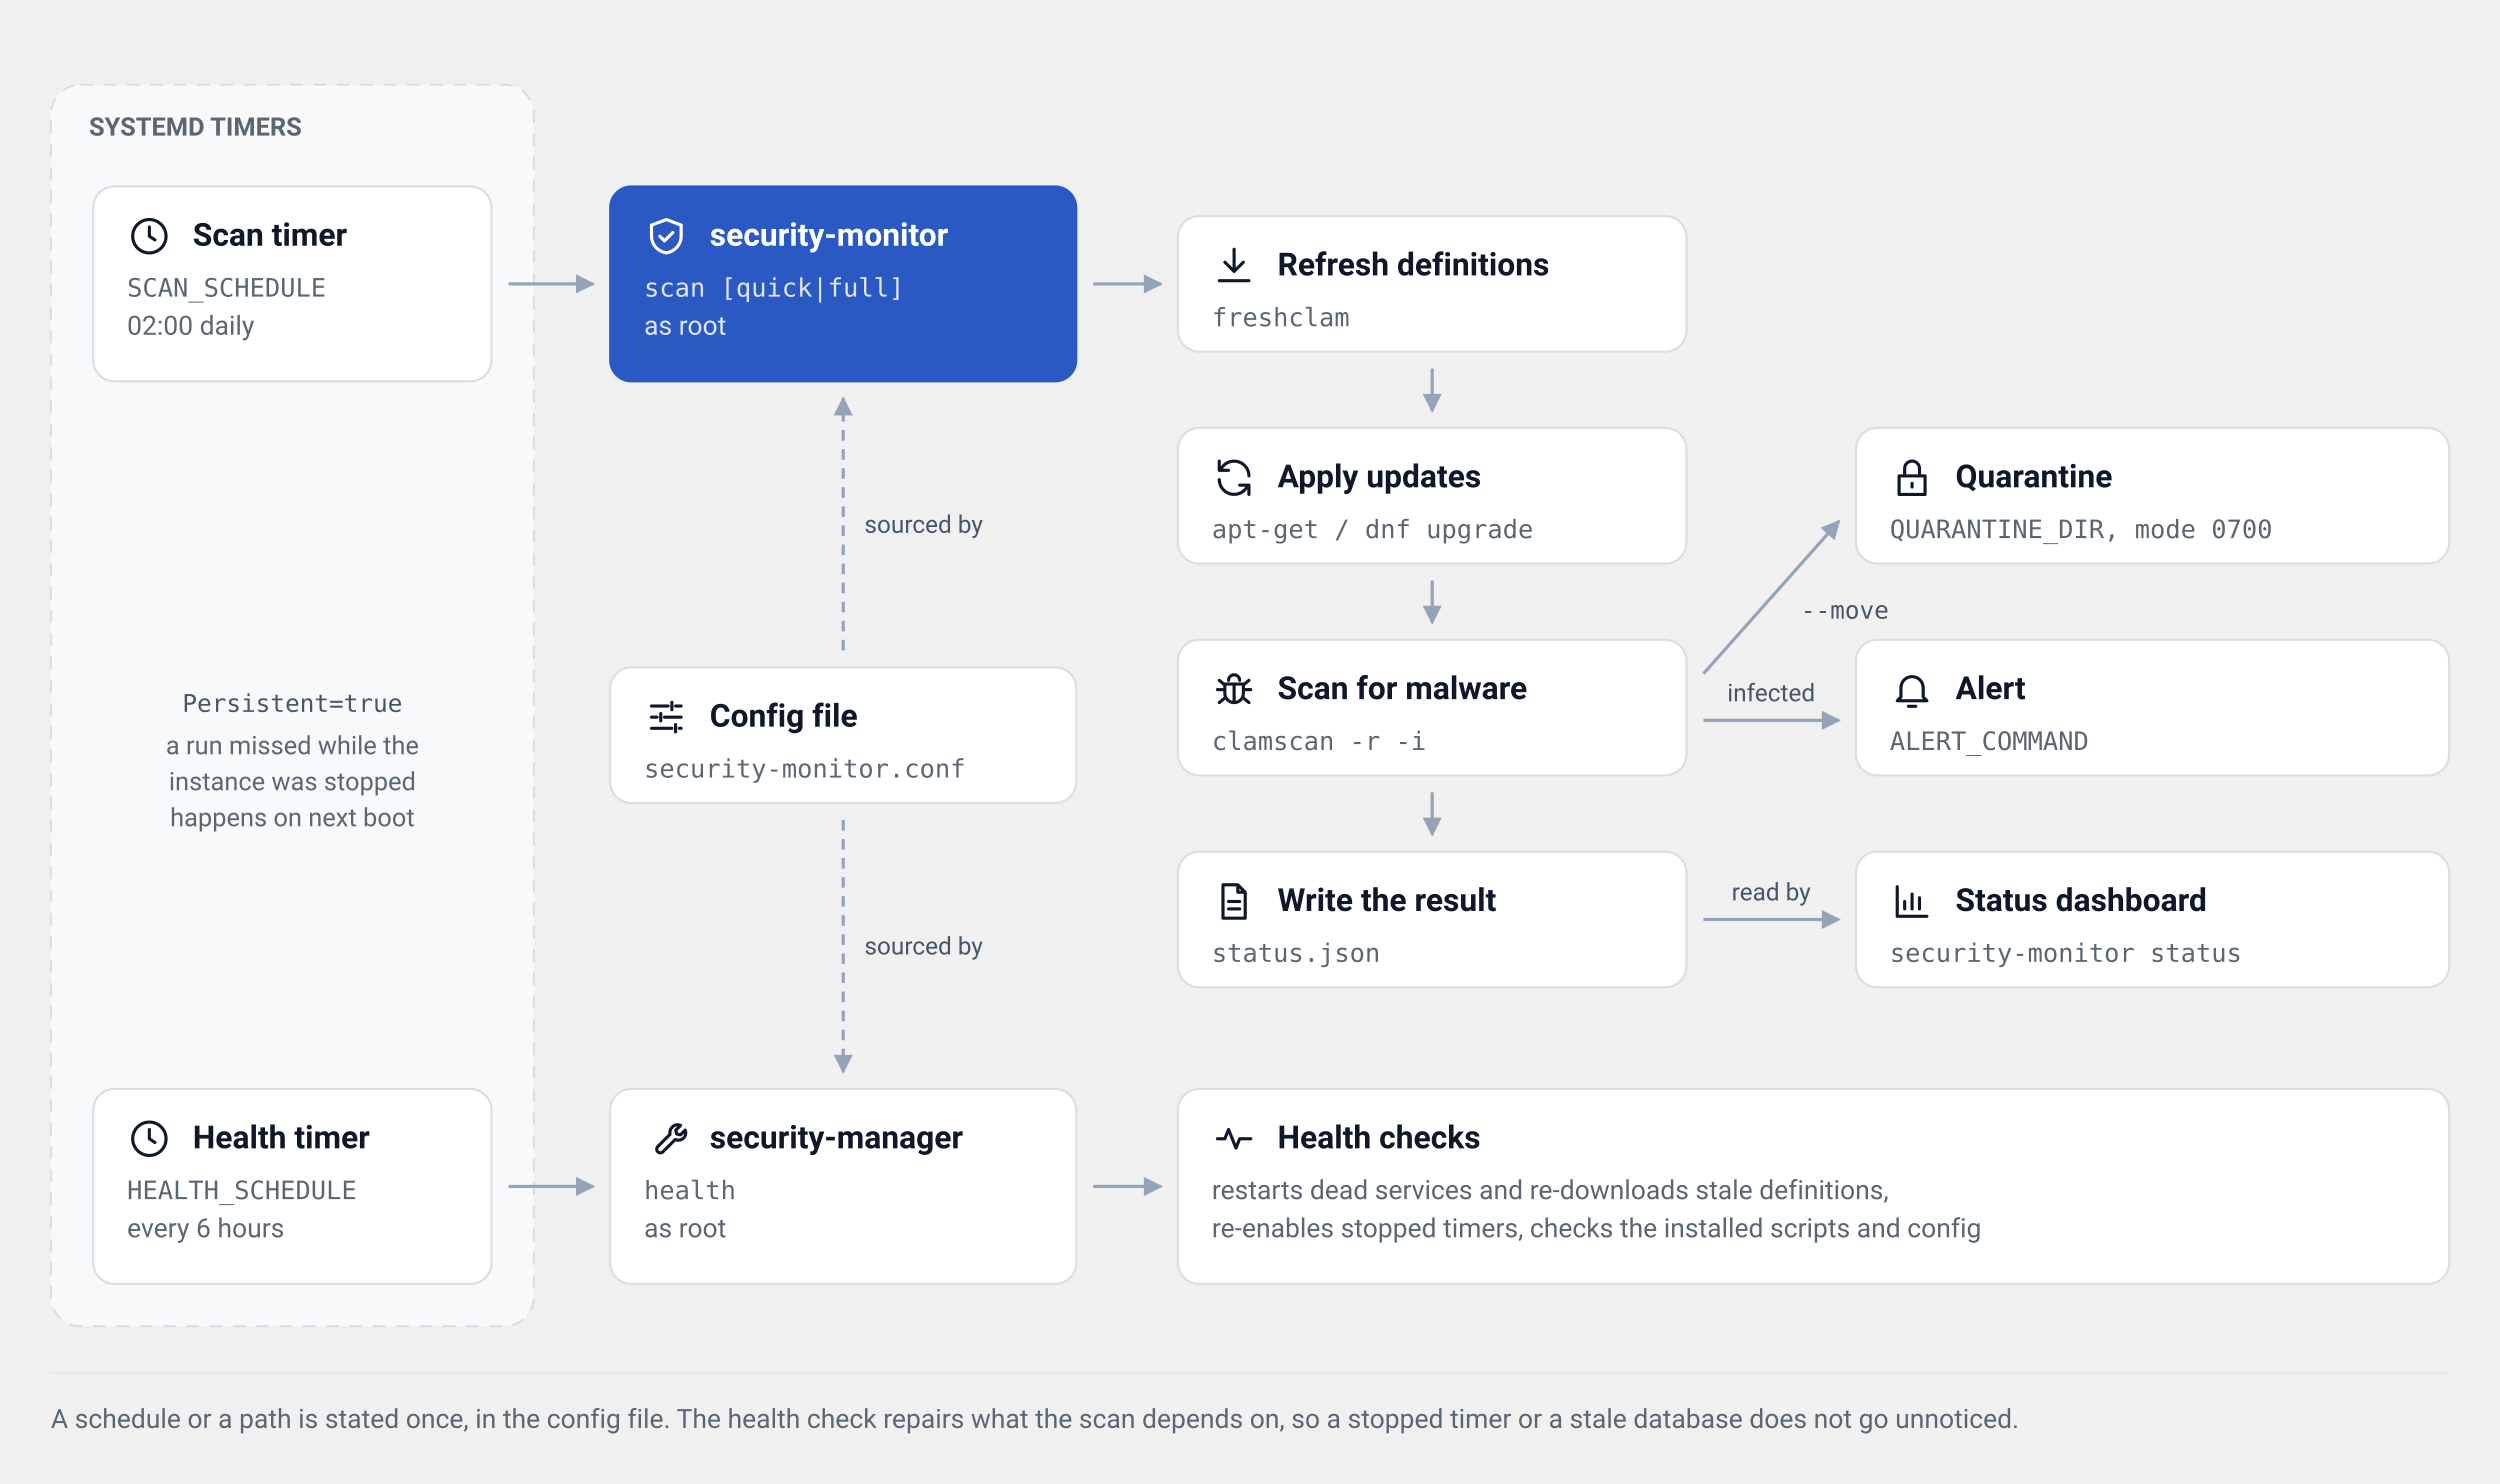
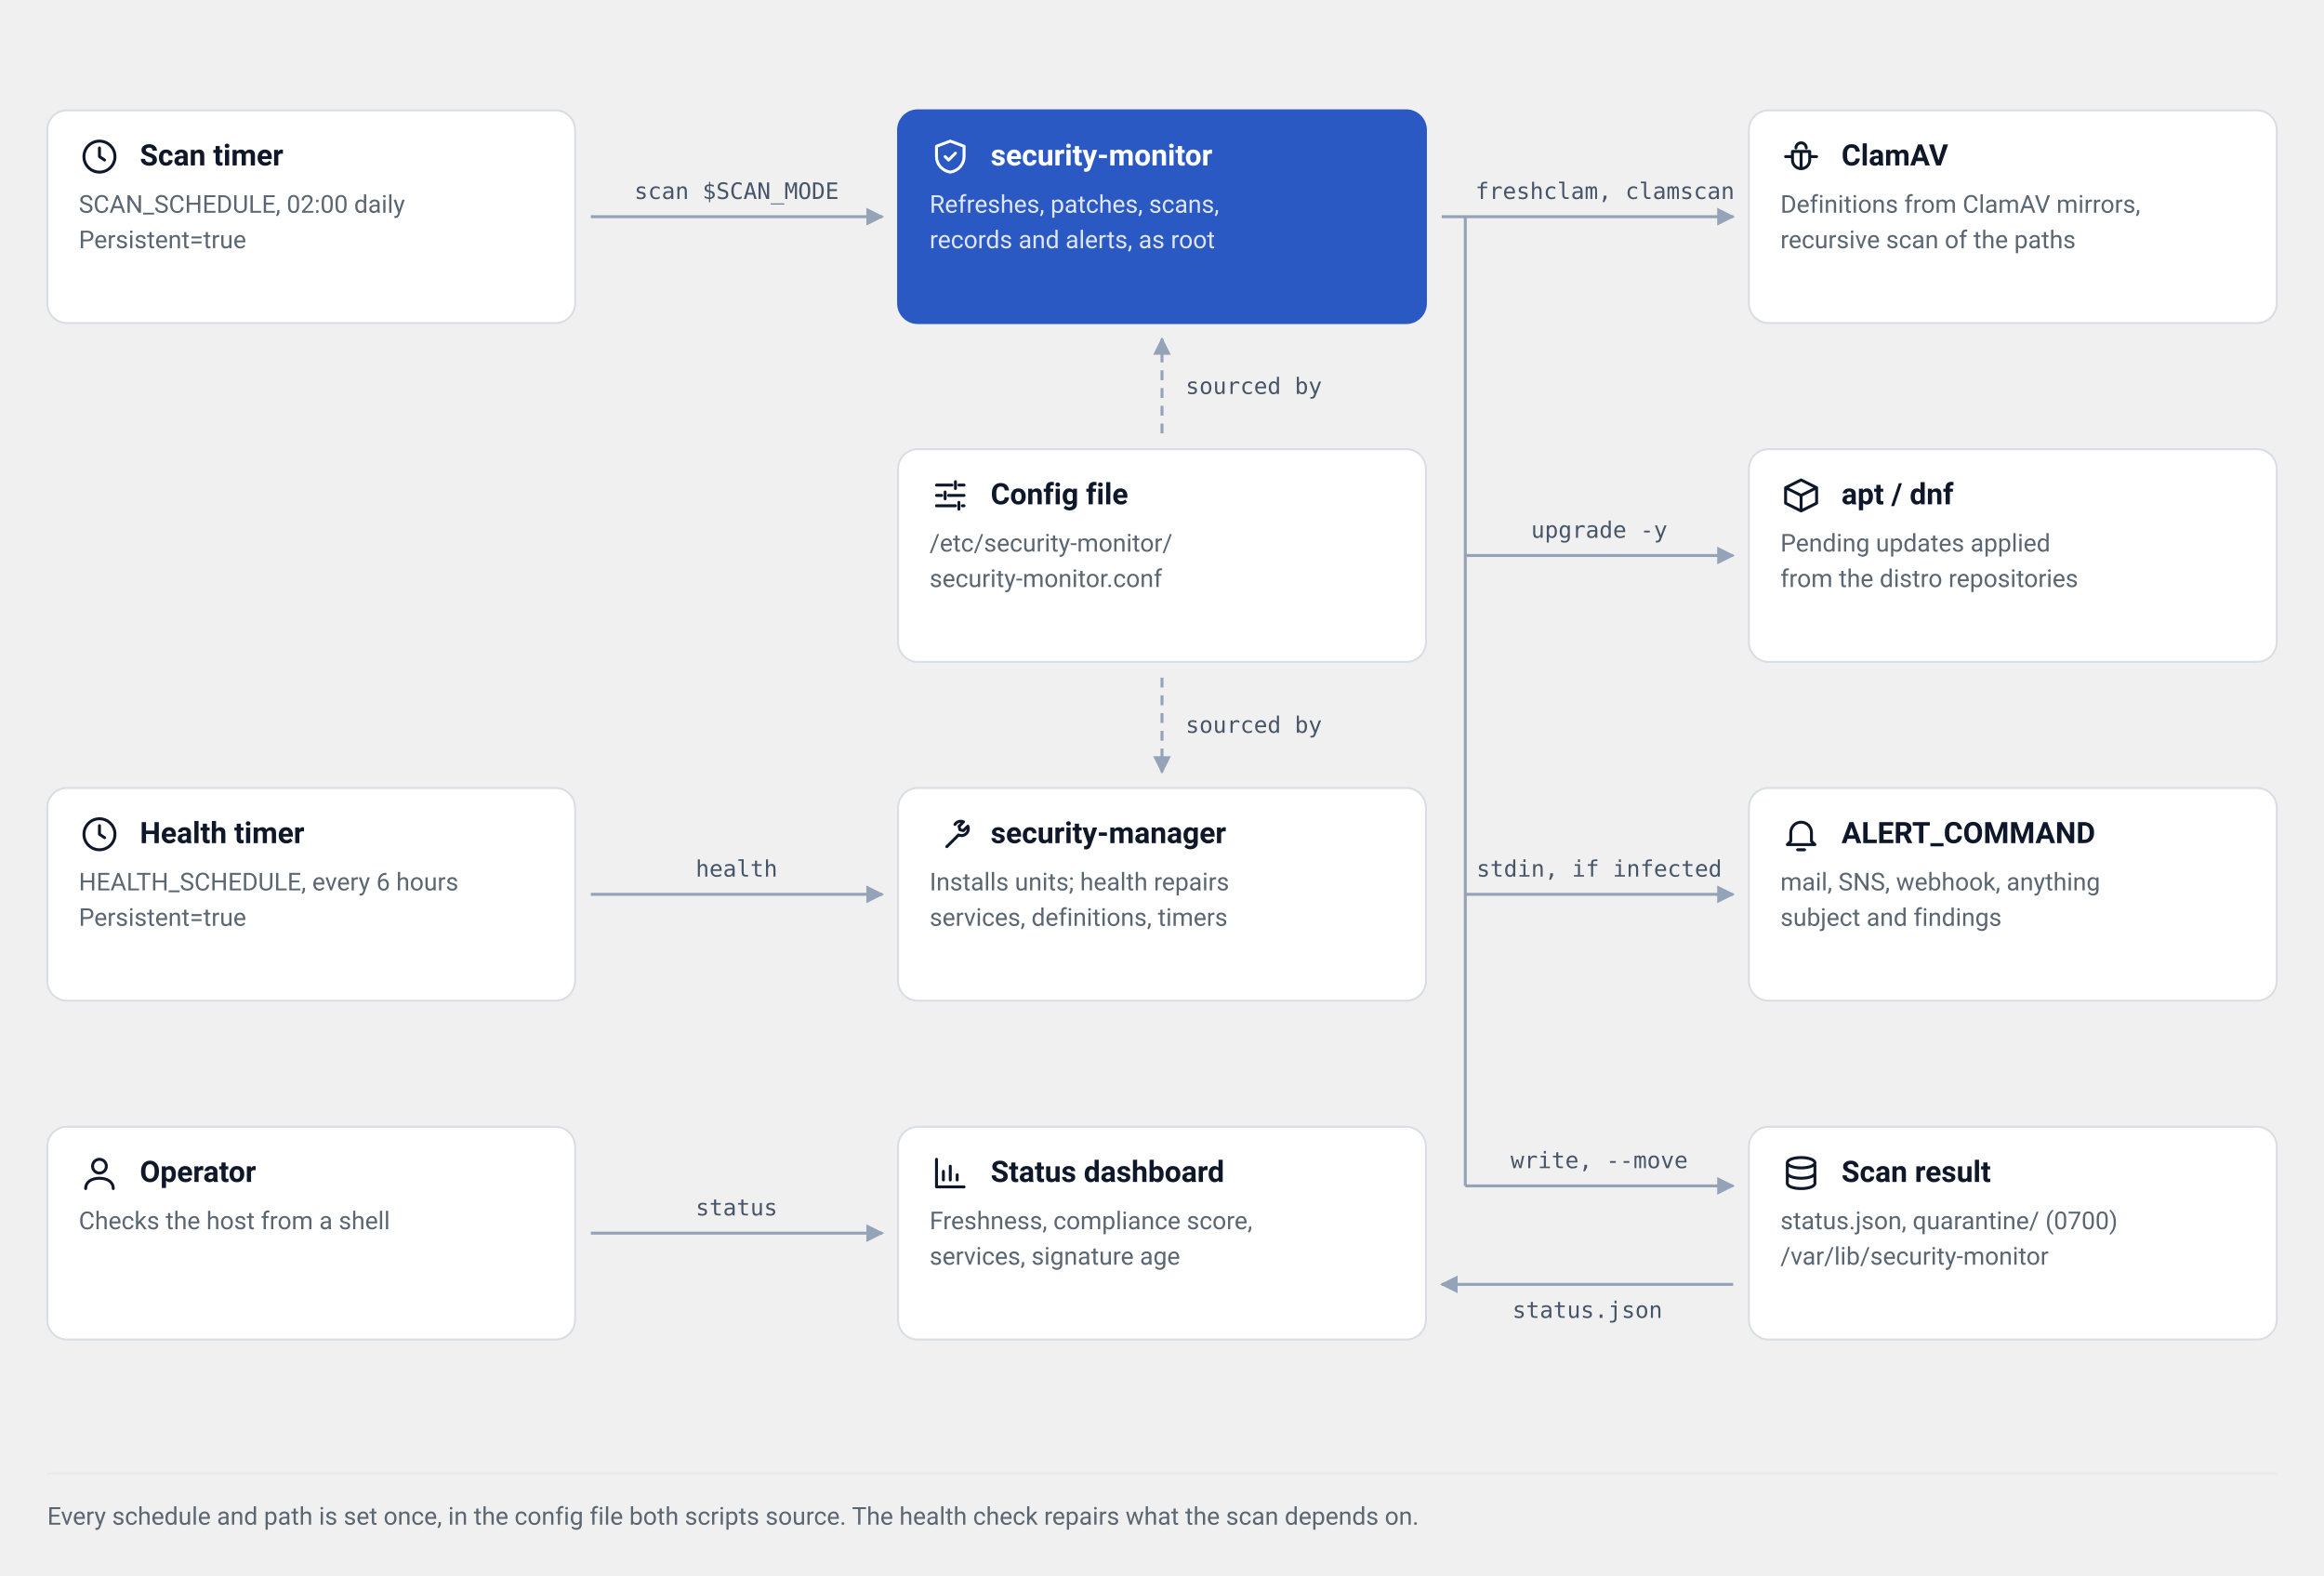
- <svg xmlns="http://www.w3.org/2000/svg" viewBox="0 0 1180 700" width="1180" height="700" role="img" aria-label="The scan timer runs security-monitor, which refreshes definitions, applies updates, scans with clamscan and writes status.json; infected files are quarantined and alerted on, and the status dashboard reads the result. The health timer runs security-manager, which repairs services, definitions and timers. Both scripts source one config file.">
+ <svg xmlns="http://www.w3.org/2000/svg" viewBox="0 0 1180 800" width="1180" height="800" role="img" aria-label="The scan timer runs security-monitor, which refreshes definitions and scans with ClamAV, applies package updates with apt or dnf, writes status.json and quarantines infected files, and pipes findings to ALERT_COMMAND; the status dashboard reads status.json. The health timer runs security-manager, which repairs services, definitions and timers. Both scripts source one config file.">
  <defs>
    <marker id="a" viewBox="0 0 10 10" refX="9" refY="5" markerWidth="6" markerHeight="6" orient="auto-start-reverse">
      <path d="M0 0 10 5 0 10z" fill="#94a3b8" />
    </marker>
+     <marker id="b" viewBox="0 0 10 10" refX="1" refY="5" markerWidth="6" markerHeight="6" orient="auto">
+       <path d="M10 0 0 5 10 10z" fill="#94a3b8" />
+     </marker>
  </defs>
-   <rect x="24" y="40" width="228" height="586" rx="14" fill="#f7f9fb" stroke="#d8dee4" stroke-width="1" stroke-dasharray="6 5" />
-   <text x="42.0" y="64.0" font-family="system-ui,-apple-system,'Segoe UI',Roboto,Helvetica,Arial,sans-serif" font-size="12" fill="#5b6673" text-anchor="start" font-weight="600">SYSTEMD TIMERS</text>
-   <rect x="44" y="88" width="188" height="92" rx="10" fill="#ffffff" stroke="#d8dee4" stroke-width="1" />
-   <g transform="translate(60.0,101.0) scale(0.875)" fill="none" stroke="#0f172a" stroke-width="1.7" stroke-linecap="round" stroke-linejoin="round">
+   <rect x="24" y="56" width="268" height="108" rx="10" fill="#ffffff" stroke="#d8dee4" stroke-width="1" />
+   <g transform="translate(40.0,69.0) scale(0.875)" fill="none" stroke="#0f172a" stroke-width="1.7" stroke-linecap="round" stroke-linejoin="round">
    <path d="M12 3a9 9 0 1 0 0 18 9 9 0 0 0 0-18z M12 7v5l3 2" />
  </g>
-   <text x="91.0" y="116.0" font-family="system-ui,-apple-system,'Segoe UI',Roboto,Helvetica,Arial,sans-serif" font-size="15" fill="#0f172a" text-anchor="start" font-weight="600">Scan timer</text>
-   <text x="60.0" y="140.0" font-family="ui-monospace,SFMono-Regular,'SF Mono',Menlo,Consolas,monospace" font-size="12" fill="#5b6673" text-anchor="start">SCAN_SCHEDULE</text>
-   <text x="60.0" y="158.0" font-family="system-ui,-apple-system,'Segoe UI',Roboto,Helvetica,Arial,sans-serif" font-size="12.5" fill="#5b6673" text-anchor="start">02:00 daily</text>
-   <rect x="44" y="514" width="188" height="92" rx="10" fill="#ffffff" stroke="#d8dee4" stroke-width="1" />
-   <g transform="translate(60.0,527.0) scale(0.875)" fill="none" stroke="#0f172a" stroke-width="1.7" stroke-linecap="round" stroke-linejoin="round">
+   <text x="71.0" y="84.0" font-family="system-ui,-apple-system,'Segoe UI',Roboto,Helvetica,Arial,sans-serif" font-size="15" fill="#0f172a" text-anchor="start" font-weight="600">Scan timer</text>
+   <text x="40.0" y="108.0" font-family="system-ui,-apple-system,'Segoe UI',Roboto,Helvetica,Arial,sans-serif" font-size="12.5" fill="#5b6673" text-anchor="start">SCAN_SCHEDULE, 02:00 daily</text>
+   <text x="40.0" y="126.0" font-family="system-ui,-apple-system,'Segoe UI',Roboto,Helvetica,Arial,sans-serif" font-size="12.5" fill="#5b6673" text-anchor="start">Persistent=true</text>
+   <rect x="24" y="400" width="268" height="108" rx="10" fill="#ffffff" stroke="#d8dee4" stroke-width="1" />
+   <g transform="translate(40.0,413.0) scale(0.875)" fill="none" stroke="#0f172a" stroke-width="1.7" stroke-linecap="round" stroke-linejoin="round">
    <path d="M12 3a9 9 0 1 0 0 18 9 9 0 0 0 0-18z M12 7v5l3 2" />
  </g>
-   <text x="91.0" y="542.0" font-family="system-ui,-apple-system,'Segoe UI',Roboto,Helvetica,Arial,sans-serif" font-size="15" fill="#0f172a" text-anchor="start" font-weight="600">Health timer</text>
-   <text x="60.0" y="566.0" font-family="ui-monospace,SFMono-Regular,'SF Mono',Menlo,Consolas,monospace" font-size="12" fill="#5b6673" text-anchor="start">HEALTH_SCHEDULE</text>
-   <text x="60.0" y="584.0" font-family="system-ui,-apple-system,'Segoe UI',Roboto,Helvetica,Arial,sans-serif" font-size="12.5" fill="#5b6673" text-anchor="start">every 6 hours</text>
-   <text x="138.0" y="336.0" font-family="ui-monospace,SFMono-Regular,'SF Mono',Menlo,Consolas,monospace" font-size="11.5" fill="#475569" text-anchor="middle">Persistent=true</text>
-   <text x="138.0" y="356.0" font-family="system-ui,-apple-system,'Segoe UI',Roboto,Helvetica,Arial,sans-serif" font-size="12" fill="#5b6673" text-anchor="middle">a run missed while the</text>
-   <text x="138.0" y="373.0" font-family="system-ui,-apple-system,'Segoe UI',Roboto,Helvetica,Arial,sans-serif" font-size="12" fill="#5b6673" text-anchor="middle">instance was stopped</text>
-   <text x="138.0" y="390.0" font-family="system-ui,-apple-system,'Segoe UI',Roboto,Helvetica,Arial,sans-serif" font-size="12" fill="#5b6673" text-anchor="middle">happens on next boot</text>
-   <rect x="288" y="88" width="220" height="92" rx="10" fill="#2b59c3" stroke="#2b59c3" stroke-width="1" />
-   <g transform="translate(304.0,101.0) scale(0.875)" fill="none" stroke="#ffffff" stroke-width="1.7" stroke-linecap="round" stroke-linejoin="round">
-     <path d="M12 3l8 3v6c0 4.5-3.4 8.3-8 9-4.6-.7-8-4.5-8-9V6z M8.5 12l2.5 2.5 4.5-4.5" />
+   <text x="71.0" y="428.0" font-family="system-ui,-apple-system,'Segoe UI',Roboto,Helvetica,Arial,sans-serif" font-size="15" fill="#0f172a" text-anchor="start" font-weight="600">Health timer</text>
+   <text x="40.0" y="452.0" font-family="system-ui,-apple-system,'Segoe UI',Roboto,Helvetica,Arial,sans-serif" font-size="12.5" fill="#5b6673" text-anchor="start">HEALTH_SCHEDULE, every 6 hours</text>
+   <text x="40.0" y="470.0" font-family="system-ui,-apple-system,'Segoe UI',Roboto,Helvetica,Arial,sans-serif" font-size="12.5" fill="#5b6673" text-anchor="start">Persistent=true</text>
+   <rect x="24" y="572" width="268" height="108" rx="10" fill="#ffffff" stroke="#d8dee4" stroke-width="1" />
+   <g transform="translate(40.0,585.0) scale(0.875)" fill="none" stroke="#0f172a" stroke-width="1.7" stroke-linecap="round" stroke-linejoin="round">
+     <path d="M12 12a4 4 0 1 0 0-8 4 4 0 0 0 0 8z M4 21c0-4 3.6-6 8-6s8 2 8 6" />
  </g>
-   <text x="335.0" y="116.0" font-family="system-ui,-apple-system,'Segoe UI',Roboto,Helvetica,Arial,sans-serif" font-size="15" fill="#ffffff" text-anchor="start" font-weight="600">security-monitor</text>
-   <text x="304.0" y="140.0" font-family="ui-monospace,SFMono-Regular,'SF Mono',Menlo,Consolas,monospace" font-size="12" fill="#ffffff" text-anchor="start" opacity="0.85">scan [quick|full]</text>
-   <text x="304.0" y="158.0" font-family="system-ui,-apple-system,'Segoe UI',Roboto,Helvetica,Arial,sans-serif" font-size="12.5" fill="#ffffff" text-anchor="start" opacity="0.85">as root</text>
-   <rect x="288" y="315" width="220" height="64" rx="10" fill="#ffffff" stroke="#d8dee4" stroke-width="1" />
-   <g transform="translate(304.0,328.0) scale(0.875)" fill="none" stroke="#0f172a" stroke-width="1.7" stroke-linecap="round" stroke-linejoin="round">
-     <path d="M4 6h9 M17 6h3 M15 4v4 M4 12h3 M11 12h9 M9 10v4 M4 18h11 M19 18h1 M17 16v4" />
+   <text x="71.0" y="600.0" font-family="system-ui,-apple-system,'Segoe UI',Roboto,Helvetica,Arial,sans-serif" font-size="15" fill="#0f172a" text-anchor="start" font-weight="600">Operator</text>
+   <text x="40.0" y="624.0" font-family="system-ui,-apple-system,'Segoe UI',Roboto,Helvetica,Arial,sans-serif" font-size="12.5" fill="#5b6673" text-anchor="start">Checks the host from a shell</text>
+   <rect x="456" y="56" width="268" height="108" rx="10" fill="#2b59c3" stroke="#2b59c3" stroke-width="1" />
+   <g transform="translate(472.0,69.0) scale(0.875)" fill="none" stroke="#ffffff" stroke-width="1.7" stroke-linecap="round" stroke-linejoin="round">
+     <path d="M12 3 4 6v6c0 4.5 3.4 8.3 8 9 4.6-.7 8-4.5 8-9V6z M9 12l2 2 4-4" />
  </g>
-   <text x="335.0" y="343.0" font-family="system-ui,-apple-system,'Segoe UI',Roboto,Helvetica,Arial,sans-serif" font-size="15" fill="#0f172a" text-anchor="start" font-weight="600">Config file</text>
-   <text x="304.0" y="367.0" font-family="ui-monospace,SFMono-Regular,'SF Mono',Menlo,Consolas,monospace" font-size="12" fill="#5b6673" text-anchor="start">security-monitor.conf</text>
-   <rect x="288" y="514" width="220" height="92" rx="10" fill="#ffffff" stroke="#d8dee4" stroke-width="1" />
-   <g transform="translate(304.0,527.0) scale(0.875)" fill="none" stroke="#0f172a" stroke-width="1.7" stroke-linecap="round" stroke-linejoin="round">
-     <path d="M14.7 6.3a4 4 0 0 1 5-1.5l-2.6 2.6.5 2 2 .5 2.6-2.6a4 4 0 0 1-5.4 5.1L10 19.2a2 2 0 0 1-2.8-2.8l6.8-6.8a4 4 0 0 1 .7-3.3z" />
+   <text x="503.0" y="84.0" font-family="system-ui,-apple-system,'Segoe UI',Roboto,Helvetica,Arial,sans-serif" font-size="15" fill="#ffffff" text-anchor="start" font-weight="600">security-monitor</text>
+   <text x="472.0" y="108.0" font-family="system-ui,-apple-system,'Segoe UI',Roboto,Helvetica,Arial,sans-serif" font-size="12.5" fill="#ffffff" text-anchor="start" opacity="0.85">Refreshes, patches, scans,</text>
+   <text x="472.0" y="126.0" font-family="system-ui,-apple-system,'Segoe UI',Roboto,Helvetica,Arial,sans-serif" font-size="12.5" fill="#ffffff" text-anchor="start" opacity="0.85">records and alerts, as root</text>
+   <rect x="456" y="228" width="268" height="108" rx="10" fill="#ffffff" stroke="#d8dee4" stroke-width="1" />
+   <g transform="translate(472.0,241.0) scale(0.875)" fill="none" stroke="#0f172a" stroke-width="1.7" stroke-linecap="round" stroke-linejoin="round">
+     <path d="M4 6h9 M17 6h3 M4 12h3 M11 12h9 M4 18h11 M19 18h1 M15 4v4 M9 10v4 M17 16v4" />
  </g>
-   <text x="335.0" y="542.0" font-family="system-ui,-apple-system,'Segoe UI',Roboto,Helvetica,Arial,sans-serif" font-size="15" fill="#0f172a" text-anchor="start" font-weight="600">security-manager</text>
-   <text x="304.0" y="566.0" font-family="ui-monospace,SFMono-Regular,'SF Mono',Menlo,Consolas,monospace" font-size="12" fill="#5b6673" text-anchor="start">health</text>
-   <text x="304.0" y="584.0" font-family="system-ui,-apple-system,'Segoe UI',Roboto,Helvetica,Arial,sans-serif" font-size="12.5" fill="#5b6673" text-anchor="start">as root</text>
-   <rect x="556" y="102" width="240" height="64" rx="10" fill="#ffffff" stroke="#d8dee4" stroke-width="1" />
-   <g transform="translate(572.0,115.0) scale(0.875)" fill="none" stroke="#0f172a" stroke-width="1.7" stroke-linecap="round" stroke-linejoin="round">
-     <path d="M12 3v12 M7 10l5 5 5-5 M4 20h16" />
+   <text x="503.0" y="256.0" font-family="system-ui,-apple-system,'Segoe UI',Roboto,Helvetica,Arial,sans-serif" font-size="15" fill="#0f172a" text-anchor="start" font-weight="600">Config file</text>
+   <text x="472.0" y="280.0" font-family="system-ui,-apple-system,'Segoe UI',Roboto,Helvetica,Arial,sans-serif" font-size="12.5" fill="#5b6673" text-anchor="start">/etc/security-monitor/</text>
+   <text x="472.0" y="298.0" font-family="system-ui,-apple-system,'Segoe UI',Roboto,Helvetica,Arial,sans-serif" font-size="12.5" fill="#5b6673" text-anchor="start">security-monitor.conf</text>
+   <rect x="456" y="400" width="268" height="108" rx="10" fill="#ffffff" stroke="#d8dee4" stroke-width="1" />
+   <g transform="translate(472.0,413.0) scale(0.875)" fill="none" stroke="#0f172a" stroke-width="1.7" stroke-linecap="round" stroke-linejoin="round">
+     <path d="M14.7 6.3a4 4 0 0 1 5-1.5l-2.6 2.6.5 2 2 .5 2.6-2.6a4 4 0 0 1-5.4 5.1L10 19.2" />
  </g>
-   <text x="603.0" y="130.0" font-family="system-ui,-apple-system,'Segoe UI',Roboto,Helvetica,Arial,sans-serif" font-size="15" fill="#0f172a" text-anchor="start" font-weight="600">Refresh definitions</text>
-   <text x="572.0" y="154.0" font-family="ui-monospace,SFMono-Regular,'SF Mono',Menlo,Consolas,monospace" font-size="12" fill="#5b6673" text-anchor="start">freshclam</text>
-   <rect x="556" y="202" width="240" height="64" rx="10" fill="#ffffff" stroke="#d8dee4" stroke-width="1" />
-   <g transform="translate(572.0,215.0) scale(0.875)" fill="none" stroke="#0f172a" stroke-width="1.7" stroke-linecap="round" stroke-linejoin="round">
-     <path d="M20 11a8 8 0 0 0-14.3-4.9L4 8 M4 3v5h5 M4 13a8 8 0 0 0 14.3 4.9L20 16 M20 21v-5h-5" />
+   <text x="503.0" y="428.0" font-family="system-ui,-apple-system,'Segoe UI',Roboto,Helvetica,Arial,sans-serif" font-size="15" fill="#0f172a" text-anchor="start" font-weight="600">security-manager</text>
+   <text x="472.0" y="452.0" font-family="system-ui,-apple-system,'Segoe UI',Roboto,Helvetica,Arial,sans-serif" font-size="12.5" fill="#5b6673" text-anchor="start">Installs units; health repairs</text>
+   <text x="472.0" y="470.0" font-family="system-ui,-apple-system,'Segoe UI',Roboto,Helvetica,Arial,sans-serif" font-size="12.5" fill="#5b6673" text-anchor="start">services, definitions, timers</text>
+   <rect x="456" y="572" width="268" height="108" rx="10" fill="#ffffff" stroke="#d8dee4" stroke-width="1" />
+   <g transform="translate(472.0,585.0) scale(0.875)" fill="none" stroke="#0f172a" stroke-width="1.7" stroke-linecap="round" stroke-linejoin="round">
+     <path d="M4 20V4 M4 20h16 M8 16v-5 M12 16V8 M16 16v-3" />
  </g>
-   <text x="603.0" y="230.0" font-family="system-ui,-apple-system,'Segoe UI',Roboto,Helvetica,Arial,sans-serif" font-size="15" fill="#0f172a" text-anchor="start" font-weight="600">Apply updates</text>
-   <text x="572.0" y="254.0" font-family="ui-monospace,SFMono-Regular,'SF Mono',Menlo,Consolas,monospace" font-size="12" fill="#5b6673" text-anchor="start">apt-get / dnf upgrade</text>
-   <rect x="556" y="302" width="240" height="64" rx="10" fill="#ffffff" stroke="#d8dee4" stroke-width="1" />
-   <g transform="translate(572.0,315.0) scale(0.875)" fill="none" stroke="#0f172a" stroke-width="1.7" stroke-linecap="round" stroke-linejoin="round">
-     <path d="M9 7a3 3 0 0 1 6 0 M7 9h10v5a5 5 0 0 1-10 0z M12 9v10 M3 12h4 M17 12h4 M4 7l3 2.5 M20 7l-3 2.5 M4 19l3-2.5 M20 19l-3-2.5" />
+   <text x="503.0" y="600.0" font-family="system-ui,-apple-system,'Segoe UI',Roboto,Helvetica,Arial,sans-serif" font-size="15" fill="#0f172a" text-anchor="start" font-weight="600">Status dashboard</text>
+   <text x="472.0" y="624.0" font-family="system-ui,-apple-system,'Segoe UI',Roboto,Helvetica,Arial,sans-serif" font-size="12.5" fill="#5b6673" text-anchor="start">Freshness, compliance score,</text>
+   <text x="472.0" y="642.0" font-family="system-ui,-apple-system,'Segoe UI',Roboto,Helvetica,Arial,sans-serif" font-size="12.5" fill="#5b6673" text-anchor="start">services, signature age</text>
+   <rect x="888" y="56" width="268" height="108" rx="10" fill="#ffffff" stroke="#d8dee4" stroke-width="1" />
+   <g transform="translate(904.0,69.0) scale(0.875)" fill="none" stroke="#0f172a" stroke-width="1.7" stroke-linecap="round" stroke-linejoin="round">
+     <path d="M9 7a3 3 0 0 1 6 0 M7 9h10v5a5 5 0 0 1-10 0z M12 9v10 M3 12h4 M17 12h4" />
  </g>
-   <text x="603.0" y="330.0" font-family="system-ui,-apple-system,'Segoe UI',Roboto,Helvetica,Arial,sans-serif" font-size="15" fill="#0f172a" text-anchor="start" font-weight="600">Scan for malware</text>
-   <text x="572.0" y="354.0" font-family="ui-monospace,SFMono-Regular,'SF Mono',Menlo,Consolas,monospace" font-size="12" fill="#5b6673" text-anchor="start">clamscan -r -i</text>
-   <rect x="556" y="402" width="240" height="64" rx="10" fill="#ffffff" stroke="#d8dee4" stroke-width="1" />
-   <g transform="translate(572.0,415.0) scale(0.875)" fill="none" stroke="#0f172a" stroke-width="1.7" stroke-linecap="round" stroke-linejoin="round">
-     <path d="M6 3h8l4 4v14H6z M14 3v4h4 M9 12h6 M9 16h6" />
+   <text x="935.0" y="84.0" font-family="system-ui,-apple-system,'Segoe UI',Roboto,Helvetica,Arial,sans-serif" font-size="15" fill="#0f172a" text-anchor="start" font-weight="600">ClamAV</text>
+   <text x="904.0" y="108.0" font-family="system-ui,-apple-system,'Segoe UI',Roboto,Helvetica,Arial,sans-serif" font-size="12.5" fill="#5b6673" text-anchor="start">Definitions from ClamAV mirrors,</text>
+   <text x="904.0" y="126.0" font-family="system-ui,-apple-system,'Segoe UI',Roboto,Helvetica,Arial,sans-serif" font-size="12.5" fill="#5b6673" text-anchor="start">recursive scan of the paths</text>
+   <rect x="888" y="228" width="268" height="108" rx="10" fill="#ffffff" stroke="#d8dee4" stroke-width="1" />
+   <g transform="translate(904.0,241.0) scale(0.875)" fill="none" stroke="#0f172a" stroke-width="1.7" stroke-linecap="round" stroke-linejoin="round">
+     <path d="M12 3 3 7.5v9L12 21l9-4.5v-9z M3 7.5 12 12l9-4.5 M12 12v9" />
  </g>
-   <text x="603.0" y="430.0" font-family="system-ui,-apple-system,'Segoe UI',Roboto,Helvetica,Arial,sans-serif" font-size="15" fill="#0f172a" text-anchor="start" font-weight="600">Write the result</text>
-   <text x="572.0" y="454.0" font-family="ui-monospace,SFMono-Regular,'SF Mono',Menlo,Consolas,monospace" font-size="12" fill="#5b6673" text-anchor="start">status.json</text>
-   <rect x="876" y="202" width="280" height="64" rx="10" fill="#ffffff" stroke="#d8dee4" stroke-width="1" />
-   <g transform="translate(892.0,215.0) scale(0.875)" fill="none" stroke="#0f172a" stroke-width="1.7" stroke-linecap="round" stroke-linejoin="round">
-     <path d="M5 11h14v10H5z M8 11V7a4 4 0 0 1 8 0v4 M12 15v2" />
+   <text x="935.0" y="256.0" font-family="system-ui,-apple-system,'Segoe UI',Roboto,Helvetica,Arial,sans-serif" font-size="15" fill="#0f172a" text-anchor="start" font-weight="600">apt / dnf</text>
+   <text x="904.0" y="280.0" font-family="system-ui,-apple-system,'Segoe UI',Roboto,Helvetica,Arial,sans-serif" font-size="12.5" fill="#5b6673" text-anchor="start">Pending updates applied</text>
+   <text x="904.0" y="298.0" font-family="system-ui,-apple-system,'Segoe UI',Roboto,Helvetica,Arial,sans-serif" font-size="12.5" fill="#5b6673" text-anchor="start">from the distro repositories</text>
+   <rect x="888" y="400" width="268" height="108" rx="10" fill="#ffffff" stroke="#d8dee4" stroke-width="1" />
+   <g transform="translate(904.0,413.0) scale(0.875)" fill="none" stroke="#0f172a" stroke-width="1.7" stroke-linecap="round" stroke-linejoin="round">
+     <path d="M6 16V11a6 6 0 1 1 12 0v5l2 2H4z M10 21h4" />
  </g>
-   <text x="923.0" y="230.0" font-family="system-ui,-apple-system,'Segoe UI',Roboto,Helvetica,Arial,sans-serif" font-size="15" fill="#0f172a" text-anchor="start" font-weight="600">Quarantine</text>
-   <text x="892.0" y="254.0" font-family="ui-monospace,SFMono-Regular,'SF Mono',Menlo,Consolas,monospace" font-size="12" fill="#5b6673" text-anchor="start">QUARANTINE_DIR, mode 0700</text>
-   <rect x="876" y="302" width="280" height="64" rx="10" fill="#ffffff" stroke="#d8dee4" stroke-width="1" />
-   <g transform="translate(892.0,315.0) scale(0.875)" fill="none" stroke="#0f172a" stroke-width="1.7" stroke-linecap="round" stroke-linejoin="round">
-     <path d="M6 16v-5a6 6 0 0 1 12 0v5l2 2H4z M10 21h4" />
+   <text x="935.0" y="428.0" font-family="system-ui,-apple-system,'Segoe UI',Roboto,Helvetica,Arial,sans-serif" font-size="15" fill="#0f172a" text-anchor="start" font-weight="600">ALERT_COMMAND</text>
+   <text x="904.0" y="452.0" font-family="system-ui,-apple-system,'Segoe UI',Roboto,Helvetica,Arial,sans-serif" font-size="12.5" fill="#5b6673" text-anchor="start">mail, SNS, webhook, anything</text>
+   <text x="904.0" y="470.0" font-family="system-ui,-apple-system,'Segoe UI',Roboto,Helvetica,Arial,sans-serif" font-size="12.5" fill="#5b6673" text-anchor="start">subject and findings</text>
+   <rect x="888" y="572" width="268" height="108" rx="10" fill="#ffffff" stroke="#d8dee4" stroke-width="1" />
+   <g transform="translate(904.0,585.0) scale(0.875)" fill="none" stroke="#0f172a" stroke-width="1.7" stroke-linecap="round" stroke-linejoin="round">
+     <path d="M4 6c0-1.7 3.6-3 8-3s8 1.3 8 3-3.6 3-8 3-8-1.3-8-3z M4 6v12c0 1.7 3.6 3 8 3s8-1.3 8-3V6 M4 12c0 1.7 3.6 3 8 3s8-1.3 8-3" />
  </g>
-   <text x="923.0" y="330.0" font-family="system-ui,-apple-system,'Segoe UI',Roboto,Helvetica,Arial,sans-serif" font-size="15" fill="#0f172a" text-anchor="start" font-weight="600">Alert</text>
-   <text x="892.0" y="354.0" font-family="ui-monospace,SFMono-Regular,'SF Mono',Menlo,Consolas,monospace" font-size="12" fill="#5b6673" text-anchor="start">ALERT_COMMAND</text>
-   <rect x="876" y="402" width="280" height="64" rx="10" fill="#ffffff" stroke="#d8dee4" stroke-width="1" />
-   <g transform="translate(892.0,415.0) scale(0.875)" fill="none" stroke="#0f172a" stroke-width="1.7" stroke-linecap="round" stroke-linejoin="round">
-     <path d="M4 4v16h16 M8 16v-4 M12 16V8 M16 16v-6" />
-   </g>
-   <text x="923.0" y="430.0" font-family="system-ui,-apple-system,'Segoe UI',Roboto,Helvetica,Arial,sans-serif" font-size="15" fill="#0f172a" text-anchor="start" font-weight="600">Status dashboard</text>
-   <text x="892.0" y="454.0" font-family="ui-monospace,SFMono-Regular,'SF Mono',Menlo,Consolas,monospace" font-size="12" fill="#5b6673" text-anchor="start">security-monitor status</text>
-   <rect x="556" y="514" width="600" height="92" rx="10" fill="#ffffff" stroke="#d8dee4" stroke-width="1" />
-   <g transform="translate(572.0,527.0) scale(0.875)" fill="none" stroke="#0f172a" stroke-width="1.7" stroke-linecap="round" stroke-linejoin="round">
-     <path d="M3 12h4l2-5 4 10 2-5h6" />
-   </g>
-   <text x="603.0" y="542.0" font-family="system-ui,-apple-system,'Segoe UI',Roboto,Helvetica,Arial,sans-serif" font-size="15" fill="#0f172a" text-anchor="start" font-weight="600">Health checks</text>
-   <text x="572.0" y="566.0" font-family="system-ui,-apple-system,'Segoe UI',Roboto,Helvetica,Arial,sans-serif" font-size="12.5" fill="#5b6673" text-anchor="start">restarts dead services and re-downloads stale definitions,</text>
-   <text x="572.0" y="584.0" font-family="system-ui,-apple-system,'Segoe UI',Roboto,Helvetica,Arial,sans-serif" font-size="12.5" fill="#5b6673" text-anchor="start">re-enables stopped timers, checks the installed scripts and config</text>
-   <polyline points="240,134.0 280,134.0" fill="none" stroke="#94a3b8" stroke-width="1.5" marker-end="url(#a)" />
-   <polyline points="240,560.0 280,560.0" fill="none" stroke="#94a3b8" stroke-width="1.5" marker-end="url(#a)" />
-   <polyline points="516,134.0 548,134.0" fill="none" stroke="#94a3b8" stroke-width="1.5" marker-end="url(#a)" />
-   <polyline points="516,560.0 548,560.0" fill="none" stroke="#94a3b8" stroke-width="1.5" marker-end="url(#a)" />
-   <polyline points="676.0,174 676.0,194" fill="none" stroke="#94a3b8" stroke-width="1.5" marker-end="url(#a)" />
-   <polyline points="676.0,274 676.0,294" fill="none" stroke="#94a3b8" stroke-width="1.5" marker-end="url(#a)" />
-   <polyline points="676.0,374 676.0,394" fill="none" stroke="#94a3b8" stroke-width="1.5" marker-end="url(#a)" />
-   <polyline points="804,318 868,246" fill="none" stroke="#94a3b8" stroke-width="1.5" marker-end="url(#a)" />
-   <text x="850.0" y="292.0" font-family="ui-monospace,SFMono-Regular,'SF Mono',Menlo,Consolas,monospace" font-size="11.5" fill="#475569" text-anchor="start">--move</text>
-   <polyline points="804,340.0 868,340.0" fill="none" stroke="#94a3b8" stroke-width="1.5" marker-end="url(#a)" />
-   <text x="836.0" y="331.0" font-family="system-ui,-apple-system,'Segoe UI',Roboto,Helvetica,Arial,sans-serif" font-size="11.5" fill="#475569" text-anchor="middle">infected</text>
-   <polyline points="804,434.0 868,434.0" fill="none" stroke="#94a3b8" stroke-width="1.5" marker-end="url(#a)" />
-   <text x="836.0" y="425.0" font-family="system-ui,-apple-system,'Segoe UI',Roboto,Helvetica,Arial,sans-serif" font-size="11.5" fill="#475569" text-anchor="middle">read by</text>
-   <polyline points="398.0,307 398.0,188" fill="none" stroke="#94a3b8" stroke-width="1.5" stroke-dasharray="5 4" marker-end="url(#a)" />
-   <polyline points="398.0,387 398.0,506" fill="none" stroke="#94a3b8" stroke-width="1.5" stroke-dasharray="5 4" marker-end="url(#a)" />
-   <text x="408.0" y="251.5" font-family="system-ui,-apple-system,'Segoe UI',Roboto,Helvetica,Arial,sans-serif" font-size="11.5" fill="#475569" text-anchor="start">sourced by</text>
-   <text x="408.0" y="450.5" font-family="system-ui,-apple-system,'Segoe UI',Roboto,Helvetica,Arial,sans-serif" font-size="11.5" fill="#475569" text-anchor="start">sourced by</text>
-   <line x1="24" y1="648" x2="1156" y2="648" stroke="#e6e9ee" stroke-width="1" />
-   <text x="24.0" y="674.0" font-family="system-ui,-apple-system,'Segoe UI',Roboto,Helvetica,Arial,sans-serif" font-size="12.5" fill="#5b6673" text-anchor="start">A schedule or a path is stated once, in the config file. The health check repairs what the scan depends on, so a stopped timer or a stale database does not go unnoticed.</text>
+   <text x="935.0" y="600.0" font-family="system-ui,-apple-system,'Segoe UI',Roboto,Helvetica,Arial,sans-serif" font-size="15" fill="#0f172a" text-anchor="start" font-weight="600">Scan result</text>
+   <text x="904.0" y="624.0" font-family="system-ui,-apple-system,'Segoe UI',Roboto,Helvetica,Arial,sans-serif" font-size="12.5" fill="#5b6673" text-anchor="start">status.json, quarantine/ (0700)</text>
+   <text x="904.0" y="642.0" font-family="system-ui,-apple-system,'Segoe UI',Roboto,Helvetica,Arial,sans-serif" font-size="12.5" fill="#5b6673" text-anchor="start">/var/lib/security-monitor</text>
+   <polyline points="300,110.0 448,110.0" fill="none" stroke="#94a3b8" stroke-width="1.5" marker-end="url(#a)" />
+   <text x="374.0" y="101.0" font-family="ui-monospace,SFMono-Regular,'SF Mono',Menlo,Consolas,monospace" font-size="11.5" fill="#475569" text-anchor="middle">scan $SCAN_MODE</text>
+   <polyline points="300,454.0 448,454.0" fill="none" stroke="#94a3b8" stroke-width="1.5" marker-end="url(#a)" />
+   <text x="374.0" y="445.0" font-family="ui-monospace,SFMono-Regular,'SF Mono',Menlo,Consolas,monospace" font-size="11.5" fill="#475569" text-anchor="middle">health</text>
+   <polyline points="732,110.0 880,110.0" fill="none" stroke="#94a3b8" stroke-width="1.5" marker-end="url(#a)" />
+   <text x="814.9" y="101.0" font-family="ui-monospace,SFMono-Regular,'SF Mono',Menlo,Consolas,monospace" font-size="11.5" fill="#475569" text-anchor="middle">freshclam, clamscan</text>
+   <line x1="744" y1="110.0" x2="744" y2="602" stroke="#94a3b8" stroke-width="1.5" />
+   <polyline points="744,282.0 880,282.0" fill="none" stroke="#94a3b8" stroke-width="1.5" marker-end="url(#a)" />
+   <text x="812.0" y="273.0" font-family="ui-monospace,SFMono-Regular,'SF Mono',Menlo,Consolas,monospace" font-size="11.5" fill="#475569" text-anchor="middle">upgrade -y</text>
+   <polyline points="744,454.0 880,454.0" fill="none" stroke="#94a3b8" stroke-width="1.5" marker-end="url(#a)" />
+   <text x="812.0" y="445.0" font-family="ui-monospace,SFMono-Regular,'SF Mono',Menlo,Consolas,monospace" font-size="11.5" fill="#475569" text-anchor="middle">stdin, if infected</text>
+   <polyline points="744,602 880,602" fill="none" stroke="#94a3b8" stroke-width="1.5" marker-end="url(#a)" />
+   <text x="812.0" y="593.0" font-family="ui-monospace,SFMono-Regular,'SF Mono',Menlo,Consolas,monospace" font-size="11.5" fill="#475569" text-anchor="middle">write, --move</text>
+   <polyline points="880,652 732,652" fill="none" stroke="#94a3b8" stroke-width="1.5" marker-end="url(#a)" />
+   <text x="806.0" y="669.0" font-family="ui-monospace,SFMono-Regular,'SF Mono',Menlo,Consolas,monospace" font-size="11.5" fill="#475569" text-anchor="middle">status.json</text>
+   <polyline points="300,626.0 448,626.0" fill="none" stroke="#94a3b8" stroke-width="1.5" marker-end="url(#a)" />
+   <text x="374.0" y="617.0" font-family="ui-monospace,SFMono-Regular,'SF Mono',Menlo,Consolas,monospace" font-size="11.5" fill="#475569" text-anchor="middle">status</text>
+   <polyline points="590.0,220 590.0,172" fill="none" stroke="#94a3b8" stroke-width="1.5" stroke-dasharray="5 4" marker-end="url(#a)" />
+   <polyline points="590.0,344 590.0,392" fill="none" stroke="#94a3b8" stroke-width="1.5" stroke-dasharray="5 4" marker-end="url(#a)" />
+   <text x="602.0" y="200.0" font-family="ui-monospace,SFMono-Regular,'SF Mono',Menlo,Consolas,monospace" font-size="11.5" fill="#475569" text-anchor="start">sourced by</text>
+   <text x="602.0" y="372.0" font-family="ui-monospace,SFMono-Regular,'SF Mono',Menlo,Consolas,monospace" font-size="11.5" fill="#475569" text-anchor="start">sourced by</text>
+   <line x1="24" y1="748" x2="1156" y2="748" stroke="#e6e9ee" stroke-width="1" />
+   <text x="24.0" y="774.0" font-family="system-ui,-apple-system,'Segoe UI',Roboto,Helvetica,Arial,sans-serif" font-size="12.5" fill="#5b6673" text-anchor="start">Every schedule and path is set once, in the config file both scripts source. The health check repairs what the scan depends on.</text>
</svg>
